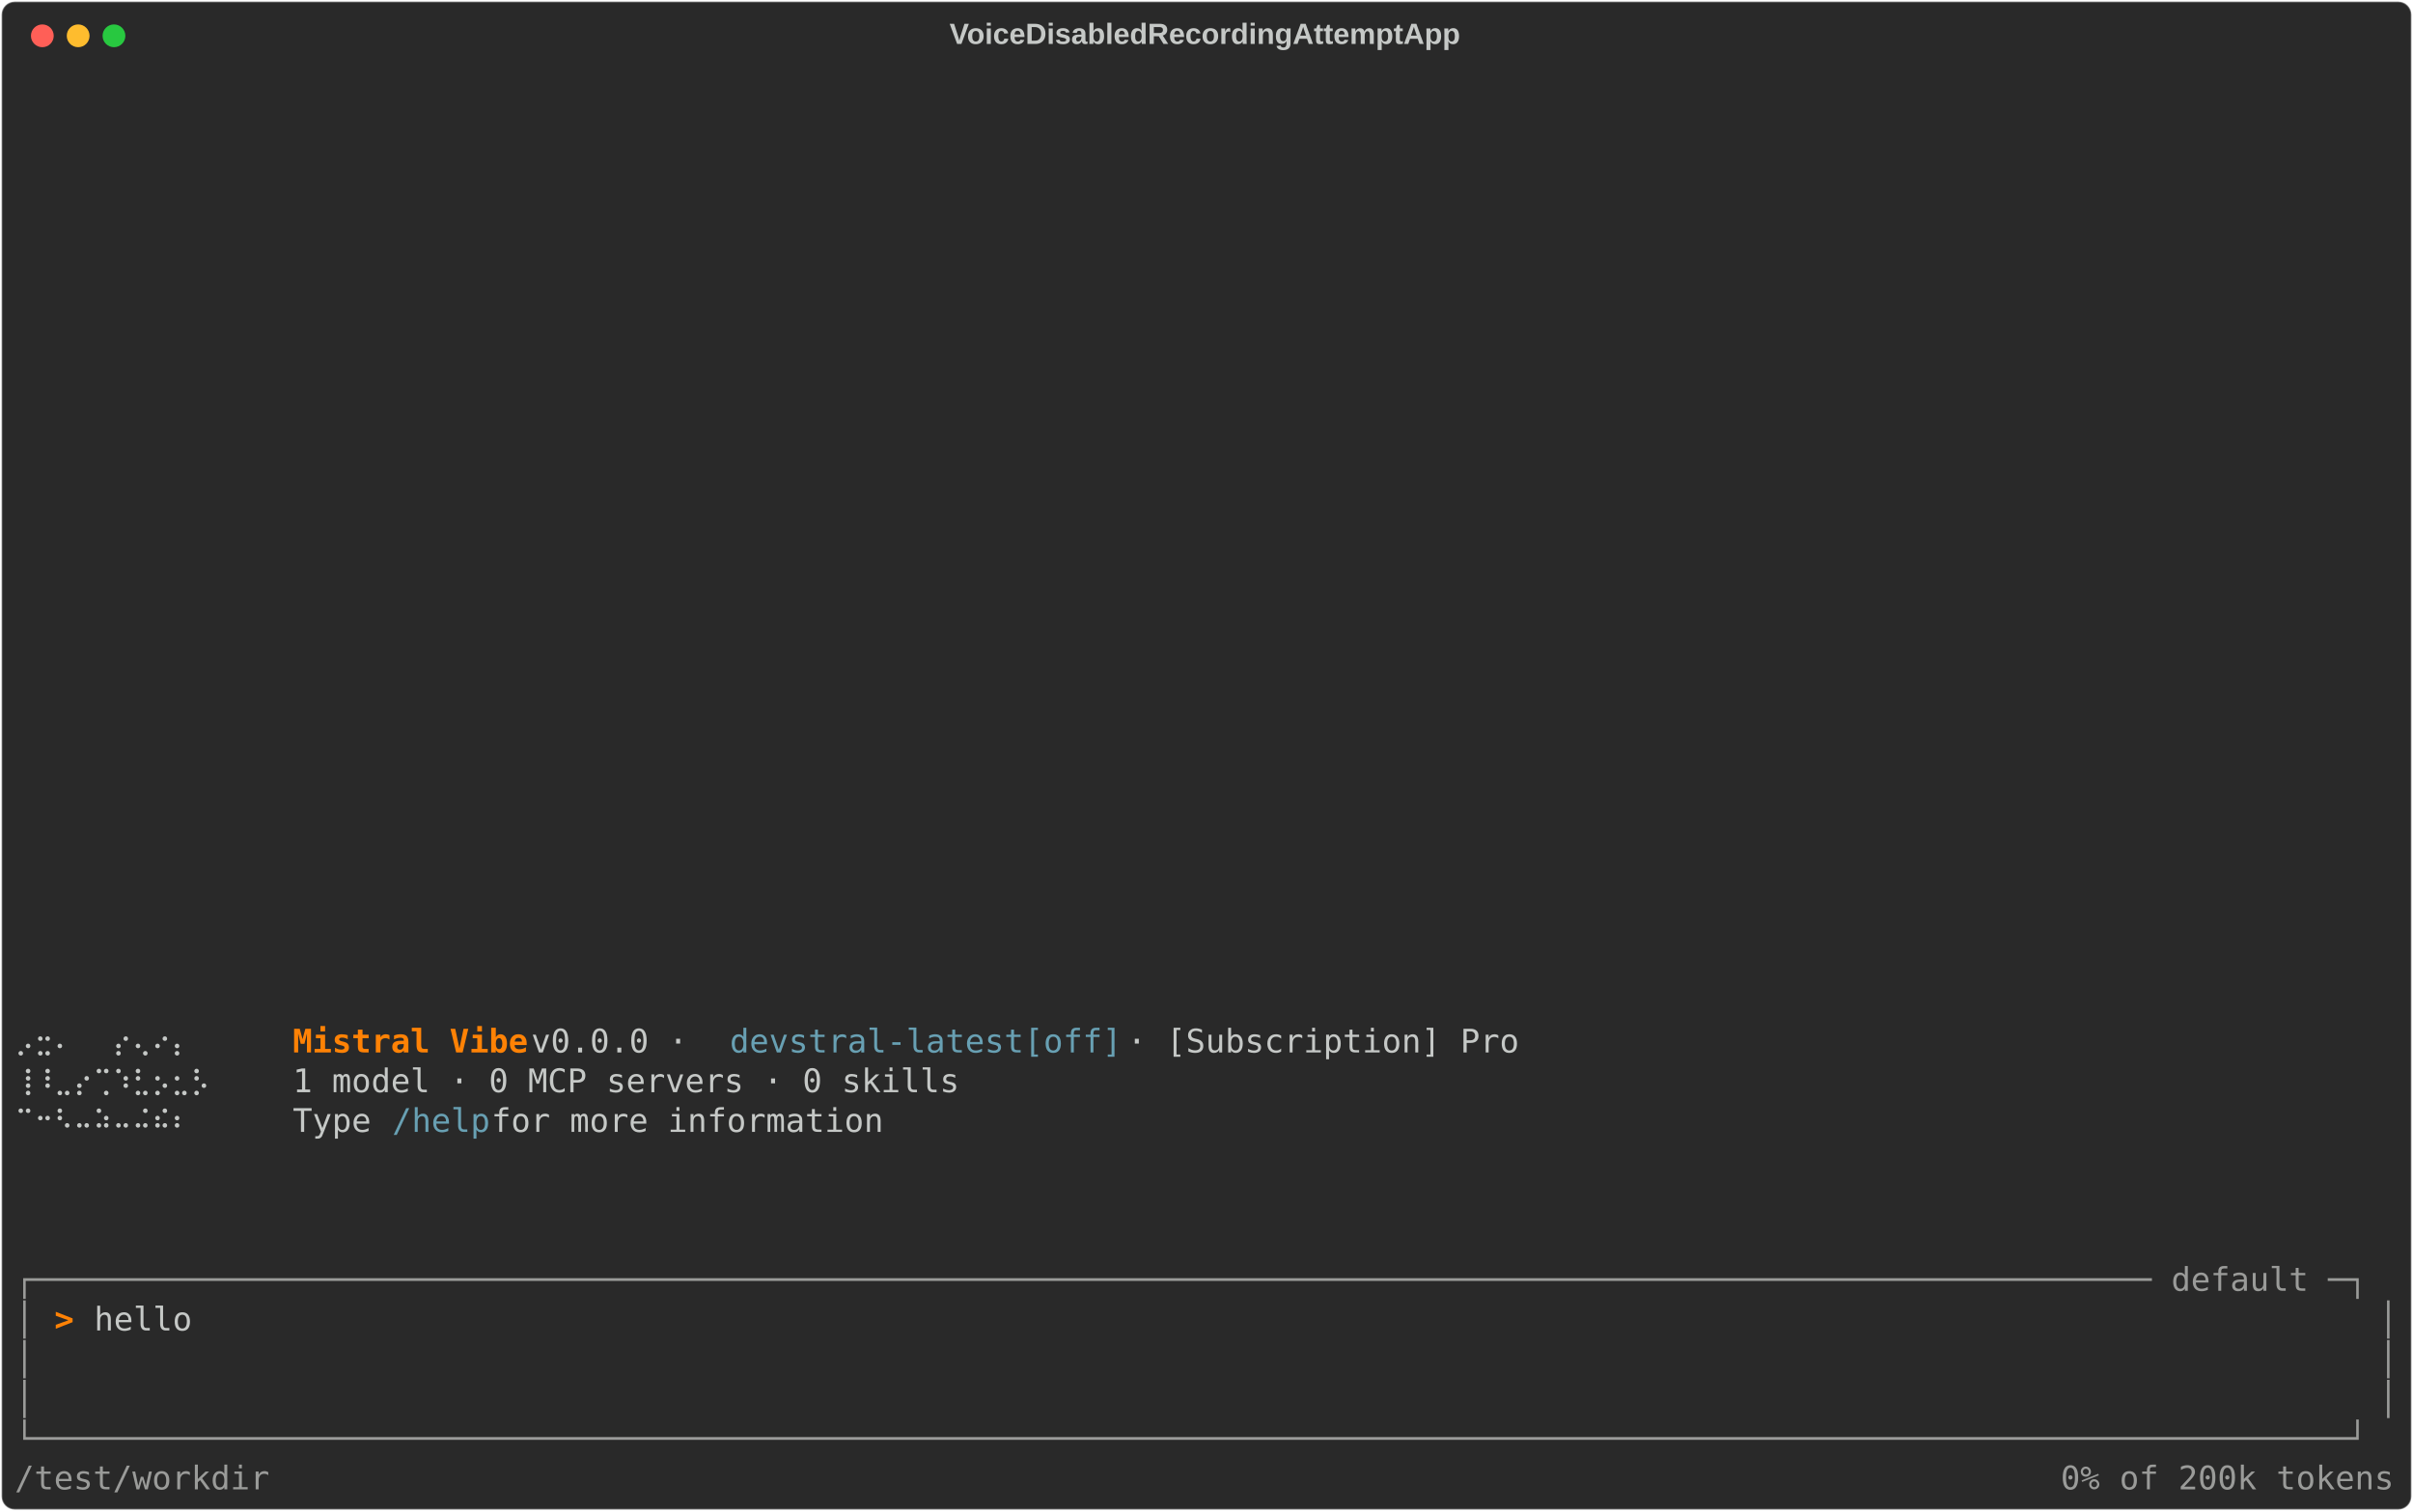
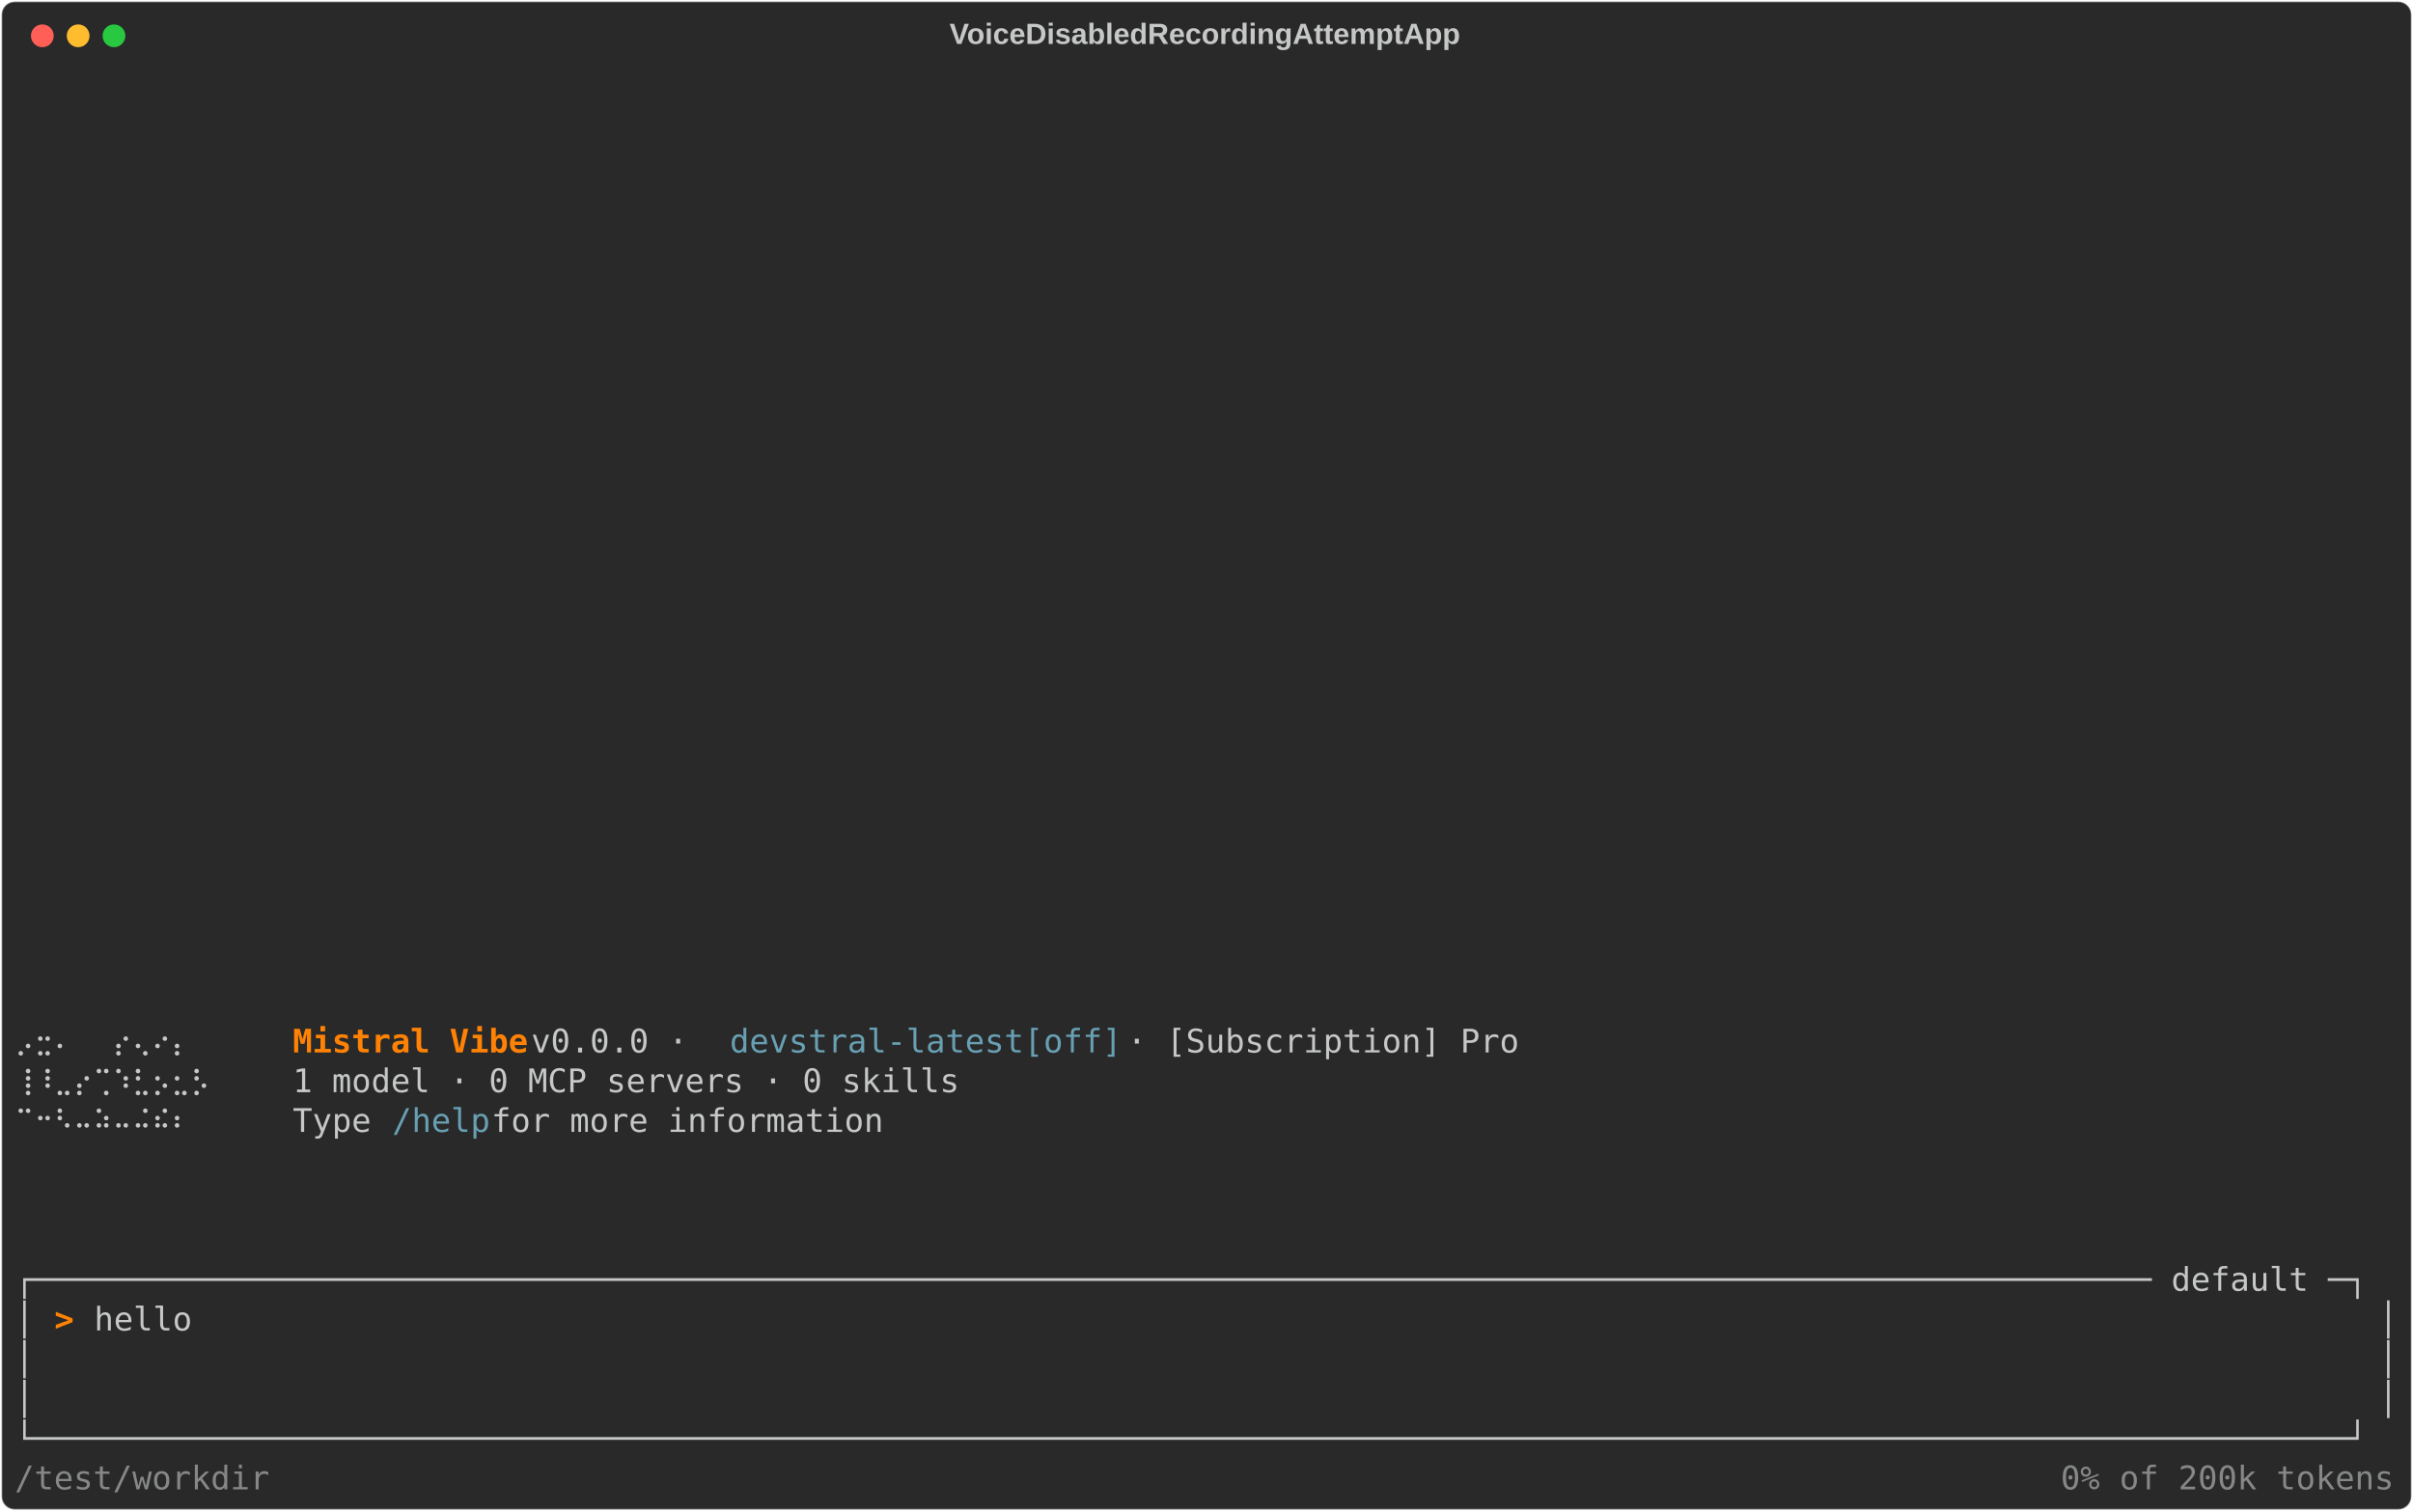
<svg xmlns="http://www.w3.org/2000/svg" class="rich-terminal" viewBox="0 0 1482 928.4">
  <style>

    @font-face {
        font-family: "Fira Code";
        src: local("FiraCode-Regular"),
                url("https://cdnjs.cloudflare.com/ajax/libs/firacode/6.2.0/woff2/FiraCode-Regular.woff2") format("woff2"),
                url("https://cdnjs.cloudflare.com/ajax/libs/firacode/6.2.0/woff/FiraCode-Regular.woff") format("woff");
        font-style: normal;
        font-weight: 400;
    }
    @font-face {
        font-family: "Fira Code";
        src: local("FiraCode-Bold"),
                url("https://cdnjs.cloudflare.com/ajax/libs/firacode/6.2.0/woff2/FiraCode-Bold.woff2") format("woff2"),
                url("https://cdnjs.cloudflare.com/ajax/libs/firacode/6.2.0/woff/FiraCode-Bold.woff") format("woff");
        font-style: bold;
        font-weight: 700;
    }

    .terminal-matrix {
        font-family: Fira Code, monospace;
        font-size: 20px;
        line-height: 24.4px;
        font-variant-east-asian: full-width;
    }

    .terminal-title {
        font-size: 18px;
        font-weight: bold;
        font-family: arial;
    }

    .terminal-r1 { fill: #c5c8c6 }
.terminal-r2 { fill: #ff8205;font-weight: bold }
.terminal-r3 { fill: #68a0b3 }
- .terminal-r4 { fill: #9a9b99 }
+ .terminal-r4 { fill: #868887 }
    </style>
  <defs>
    <clipPath id="terminal-clip-terminal">
      <rect x="0" y="0" width="1463.0" height="877.4" />
    </clipPath>
    <clipPath id="terminal-line-0">
      <rect x="0" y="1.5" width="1464" height="24.65" />
    </clipPath>
    <clipPath id="terminal-line-1">
      <rect x="0" y="25.9" width="1464" height="24.65" />
    </clipPath>
    <clipPath id="terminal-line-2">
      <rect x="0" y="50.3" width="1464" height="24.65" />
    </clipPath>
    <clipPath id="terminal-line-3">
      <rect x="0" y="74.7" width="1464" height="24.65" />
    </clipPath>
    <clipPath id="terminal-line-4">
      <rect x="0" y="99.1" width="1464" height="24.65" />
    </clipPath>
    <clipPath id="terminal-line-5">
      <rect x="0" y="123.5" width="1464" height="24.65" />
    </clipPath>
    <clipPath id="terminal-line-6">
      <rect x="0" y="147.9" width="1464" height="24.65" />
    </clipPath>
    <clipPath id="terminal-line-7">
      <rect x="0" y="172.3" width="1464" height="24.65" />
    </clipPath>
    <clipPath id="terminal-line-8">
      <rect x="0" y="196.7" width="1464" height="24.65" />
    </clipPath>
    <clipPath id="terminal-line-9">
      <rect x="0" y="221.1" width="1464" height="24.65" />
    </clipPath>
    <clipPath id="terminal-line-10">
      <rect x="0" y="245.5" width="1464" height="24.65" />
    </clipPath>
    <clipPath id="terminal-line-11">
      <rect x="0" y="269.9" width="1464" height="24.65" />
    </clipPath>
    <clipPath id="terminal-line-12">
      <rect x="0" y="294.3" width="1464" height="24.65" />
    </clipPath>
    <clipPath id="terminal-line-13">
      <rect x="0" y="318.7" width="1464" height="24.65" />
    </clipPath>
    <clipPath id="terminal-line-14">
      <rect x="0" y="343.1" width="1464" height="24.65" />
    </clipPath>
    <clipPath id="terminal-line-15">
      <rect x="0" y="367.5" width="1464" height="24.65" />
    </clipPath>
    <clipPath id="terminal-line-16">
      <rect x="0" y="391.9" width="1464" height="24.65" />
    </clipPath>
    <clipPath id="terminal-line-17">
      <rect x="0" y="416.3" width="1464" height="24.65" />
    </clipPath>
    <clipPath id="terminal-line-18">
      <rect x="0" y="440.7" width="1464" height="24.65" />
    </clipPath>
    <clipPath id="terminal-line-19">
      <rect x="0" y="465.1" width="1464" height="24.65" />
    </clipPath>
    <clipPath id="terminal-line-20">
      <rect x="0" y="489.5" width="1464" height="24.65" />
    </clipPath>
    <clipPath id="terminal-line-21">
      <rect x="0" y="513.9" width="1464" height="24.65" />
    </clipPath>
    <clipPath id="terminal-line-22">
      <rect x="0" y="538.3" width="1464" height="24.65" />
    </clipPath>
    <clipPath id="terminal-line-23">
      <rect x="0" y="562.7" width="1464" height="24.65" />
    </clipPath>
    <clipPath id="terminal-line-24">
      <rect x="0" y="587.1" width="1464" height="24.65" />
    </clipPath>
    <clipPath id="terminal-line-25">
      <rect x="0" y="611.5" width="1464" height="24.65" />
    </clipPath>
    <clipPath id="terminal-line-26">
      <rect x="0" y="635.9" width="1464" height="24.65" />
    </clipPath>
    <clipPath id="terminal-line-27">
      <rect x="0" y="660.3" width="1464" height="24.65" />
    </clipPath>
    <clipPath id="terminal-line-28">
      <rect x="0" y="684.7" width="1464" height="24.65" />
    </clipPath>
    <clipPath id="terminal-line-29">
      <rect x="0" y="709.1" width="1464" height="24.65" />
    </clipPath>
    <clipPath id="terminal-line-30">
      <rect x="0" y="733.5" width="1464" height="24.65" />
    </clipPath>
    <clipPath id="terminal-line-31">
      <rect x="0" y="757.9" width="1464" height="24.65" />
    </clipPath>
    <clipPath id="terminal-line-32">
      <rect x="0" y="782.3" width="1464" height="24.65" />
    </clipPath>
    <clipPath id="terminal-line-33">
      <rect x="0" y="806.7" width="1464" height="24.65" />
    </clipPath>
    <clipPath id="terminal-line-34">
      <rect x="0" y="831.1" width="1464" height="24.65" />
    </clipPath>
  </defs>
  <rect fill="#292929" stroke="rgba(255,255,255,0.35)" stroke-width="1" x="1" y="1" width="1480" height="926.4" rx="8" />
  <text class="terminal-title" fill="#c5c8c6" text-anchor="middle" x="740" y="27">VoiceDisabledRecordingAttemptApp</text>
  <g transform="translate(26,22)">
    <circle cx="0" cy="0" r="7" fill="#ff5f57" />
    <circle cx="22" cy="0" r="7" fill="#febc2e" />
    <circle cx="44" cy="0" r="7" fill="#28c840" />
  </g>
  <g transform="translate(9, 41)" clip-path="url(#terminal-clip-terminal)">
    <g class="terminal-matrix">
      <text class="terminal-r1" x="1464" y="20" textLength="12.2" clip-path="url(#terminal-line-0)">
</text>
      <text class="terminal-r1" x="1464" y="44.4" textLength="12.2" clip-path="url(#terminal-line-1)">
</text>
      <text class="terminal-r1" x="1464" y="68.8" textLength="12.2" clip-path="url(#terminal-line-2)">
</text>
      <text class="terminal-r1" x="1464" y="93.2" textLength="12.2" clip-path="url(#terminal-line-3)">
</text>
      <text class="terminal-r1" x="1464" y="117.6" textLength="12.2" clip-path="url(#terminal-line-4)">
</text>
      <text class="terminal-r1" x="1464" y="142" textLength="12.2" clip-path="url(#terminal-line-5)">
</text>
      <text class="terminal-r1" x="1464" y="166.4" textLength="12.2" clip-path="url(#terminal-line-6)">
</text>
      <text class="terminal-r1" x="1464" y="190.8" textLength="12.2" clip-path="url(#terminal-line-7)">
</text>
      <text class="terminal-r1" x="1464" y="215.2" textLength="12.2" clip-path="url(#terminal-line-8)">
</text>
      <text class="terminal-r1" x="1464" y="239.6" textLength="12.2" clip-path="url(#terminal-line-9)">
</text>
      <text class="terminal-r1" x="1464" y="264" textLength="12.2" clip-path="url(#terminal-line-10)">
</text>
      <text class="terminal-r1" x="1464" y="288.4" textLength="12.2" clip-path="url(#terminal-line-11)">
</text>
      <text class="terminal-r1" x="1464" y="312.8" textLength="12.2" clip-path="url(#terminal-line-12)">
</text>
      <text class="terminal-r1" x="1464" y="337.2" textLength="12.2" clip-path="url(#terminal-line-13)">
</text>
      <text class="terminal-r1" x="1464" y="361.6" textLength="12.2" clip-path="url(#terminal-line-14)">
</text>
      <text class="terminal-r1" x="1464" y="386" textLength="12.2" clip-path="url(#terminal-line-15)">
</text>
      <text class="terminal-r1" x="1464" y="410.4" textLength="12.2" clip-path="url(#terminal-line-16)">
</text>
      <text class="terminal-r1" x="1464" y="434.8" textLength="12.2" clip-path="url(#terminal-line-17)">
</text>
      <text class="terminal-r1" x="1464" y="459.2" textLength="12.2" clip-path="url(#terminal-line-18)">
</text>
      <text class="terminal-r1" x="1464" y="483.6" textLength="12.2" clip-path="url(#terminal-line-19)">
</text>
      <text class="terminal-r1" x="1464" y="508" textLength="12.2" clip-path="url(#terminal-line-20)">
</text>
      <text class="terminal-r1" x="1464" y="532.4" textLength="12.2" clip-path="url(#terminal-line-21)">
</text>
      <text class="terminal-r1" x="1464" y="556.8" textLength="12.2" clip-path="url(#terminal-line-22)">
</text>
      <text class="terminal-r1" x="1464" y="581.2" textLength="12.2" clip-path="url(#terminal-line-23)">
</text>
      <text class="terminal-r1" x="0" y="605.6" textLength="134.2" clip-path="url(#terminal-line-24)">  ⡠⣒⠄  ⡔⢄⠔⡄</text>
      <text class="terminal-r2" x="170.8" y="605.6" textLength="146.4" clip-path="url(#terminal-line-24)">Mistral Vibe</text>
      <text class="terminal-r1" x="317.2" y="605.6" textLength="122" clip-path="url(#terminal-line-24)"> v0.0.0 · </text>
      <text class="terminal-r3" x="439.2" y="605.6" textLength="244" clip-path="url(#terminal-line-24)">devstral-latest[off]</text>
      <text class="terminal-r1" x="683.2" y="605.6" textLength="256.2" clip-path="url(#terminal-line-24)"> · [Subscription] Pro</text>
      <text class="terminal-r1" x="1464" y="605.6" textLength="12.2" clip-path="url(#terminal-line-24)">
</text>
      <text class="terminal-r1" x="0" y="630" textLength="134.2" clip-path="url(#terminal-line-25)"> ⢸⠸⣀⡔⢉⠱⣃⡢⣂⡣</text>
      <text class="terminal-r1" x="170.8" y="630" textLength="414.8" clip-path="url(#terminal-line-25)">1 model · 0 MCP servers · 0 skills</text>
      <text class="terminal-r1" x="1464" y="630" textLength="12.2" clip-path="url(#terminal-line-25)">
</text>
      <text class="terminal-r1" x="0" y="654.4" textLength="134.2" clip-path="url(#terminal-line-26)">  ⠉⠒⠣⠤⠵⠤⠬⠮⠆</text>
      <text class="terminal-r1" x="170.8" y="654.4" textLength="61" clip-path="url(#terminal-line-26)">Type </text>
      <text class="terminal-r3" x="231.8" y="654.4" textLength="61" clip-path="url(#terminal-line-26)">/help</text>
      <text class="terminal-r1" x="292.8" y="654.4" textLength="256.2" clip-path="url(#terminal-line-26)"> for more information</text>
      <text class="terminal-r1" x="1464" y="654.4" textLength="12.2" clip-path="url(#terminal-line-26)">
</text>
      <text class="terminal-r1" x="1464" y="678.8" textLength="12.2" clip-path="url(#terminal-line-27)">
</text>
      <text class="terminal-r1" x="1464" y="703.2" textLength="12.2" clip-path="url(#terminal-line-28)">
</text>
      <text class="terminal-r1" x="1464" y="727.6" textLength="12.2" clip-path="url(#terminal-line-29)">
</text>
-       <text class="terminal-r4" x="0" y="752" textLength="1464" clip-path="url(#terminal-line-30)">┌──────────────────────────────────────────────────────────────────────────────────────────────────────────── default ─┐</text>
+       <text class="terminal-r1" x="0" y="752" textLength="1464" clip-path="url(#terminal-line-30)">┌──────────────────────────────────────────────────────────────────────────────────────────────────────────── default ─┐</text>
      <text class="terminal-r1" x="1464" y="752" textLength="12.2" clip-path="url(#terminal-line-30)">
</text>
-       <text class="terminal-r4" x="0" y="776.4" textLength="12.2" clip-path="url(#terminal-line-31)">│</text>
+       <text class="terminal-r1" x="0" y="776.4" textLength="12.2" clip-path="url(#terminal-line-31)">│</text>
      <text class="terminal-r2" x="24.4" y="776.4" textLength="12.2" clip-path="url(#terminal-line-31)">&gt;</text>
      <text class="terminal-r1" x="48.8" y="776.4" textLength="1390.8" clip-path="url(#terminal-line-31)">hello                                                                                                             </text>
-       <text class="terminal-r4" x="1451.8" y="776.4" textLength="12.2" clip-path="url(#terminal-line-31)">│</text>
+       <text class="terminal-r1" x="1451.8" y="776.4" textLength="12.2" clip-path="url(#terminal-line-31)">│</text>
      <text class="terminal-r1" x="1464" y="776.4" textLength="12.2" clip-path="url(#terminal-line-31)">
</text>
-       <text class="terminal-r4" x="0" y="800.8" textLength="12.2" clip-path="url(#terminal-line-32)">│</text>
-       <text class="terminal-r4" x="1451.8" y="800.8" textLength="12.2" clip-path="url(#terminal-line-32)">│</text>
+       <text class="terminal-r1" x="0" y="800.8" textLength="12.2" clip-path="url(#terminal-line-32)">│</text>
+       <text class="terminal-r1" x="1451.8" y="800.8" textLength="12.2" clip-path="url(#terminal-line-32)">│</text>
      <text class="terminal-r1" x="1464" y="800.8" textLength="12.2" clip-path="url(#terminal-line-32)">
</text>
-       <text class="terminal-r4" x="0" y="825.2" textLength="12.2" clip-path="url(#terminal-line-33)">│</text>
-       <text class="terminal-r4" x="1451.8" y="825.2" textLength="12.2" clip-path="url(#terminal-line-33)">│</text>
+       <text class="terminal-r1" x="0" y="825.2" textLength="12.2" clip-path="url(#terminal-line-33)">│</text>
+       <text class="terminal-r1" x="1451.8" y="825.2" textLength="12.2" clip-path="url(#terminal-line-33)">│</text>
      <text class="terminal-r1" x="1464" y="825.2" textLength="12.2" clip-path="url(#terminal-line-33)">
</text>
-       <text class="terminal-r4" x="0" y="849.6" textLength="1464" clip-path="url(#terminal-line-34)">└──────────────────────────────────────────────────────────────────────────────────────────────────────────────────────┘</text>
+       <text class="terminal-r1" x="0" y="849.6" textLength="1464" clip-path="url(#terminal-line-34)">└──────────────────────────────────────────────────────────────────────────────────────────────────────────────────────┘</text>
      <text class="terminal-r1" x="1464" y="849.6" textLength="12.2" clip-path="url(#terminal-line-34)">
</text>
      <text class="terminal-r4" x="0" y="874" textLength="158.6" clip-path="url(#terminal-line-35)">/test/workdir</text>
      <text class="terminal-r4" x="1256.6" y="874" textLength="207.4" clip-path="url(#terminal-line-35)">0% of 200k tokens</text>
    </g>
  </g>
</svg>
